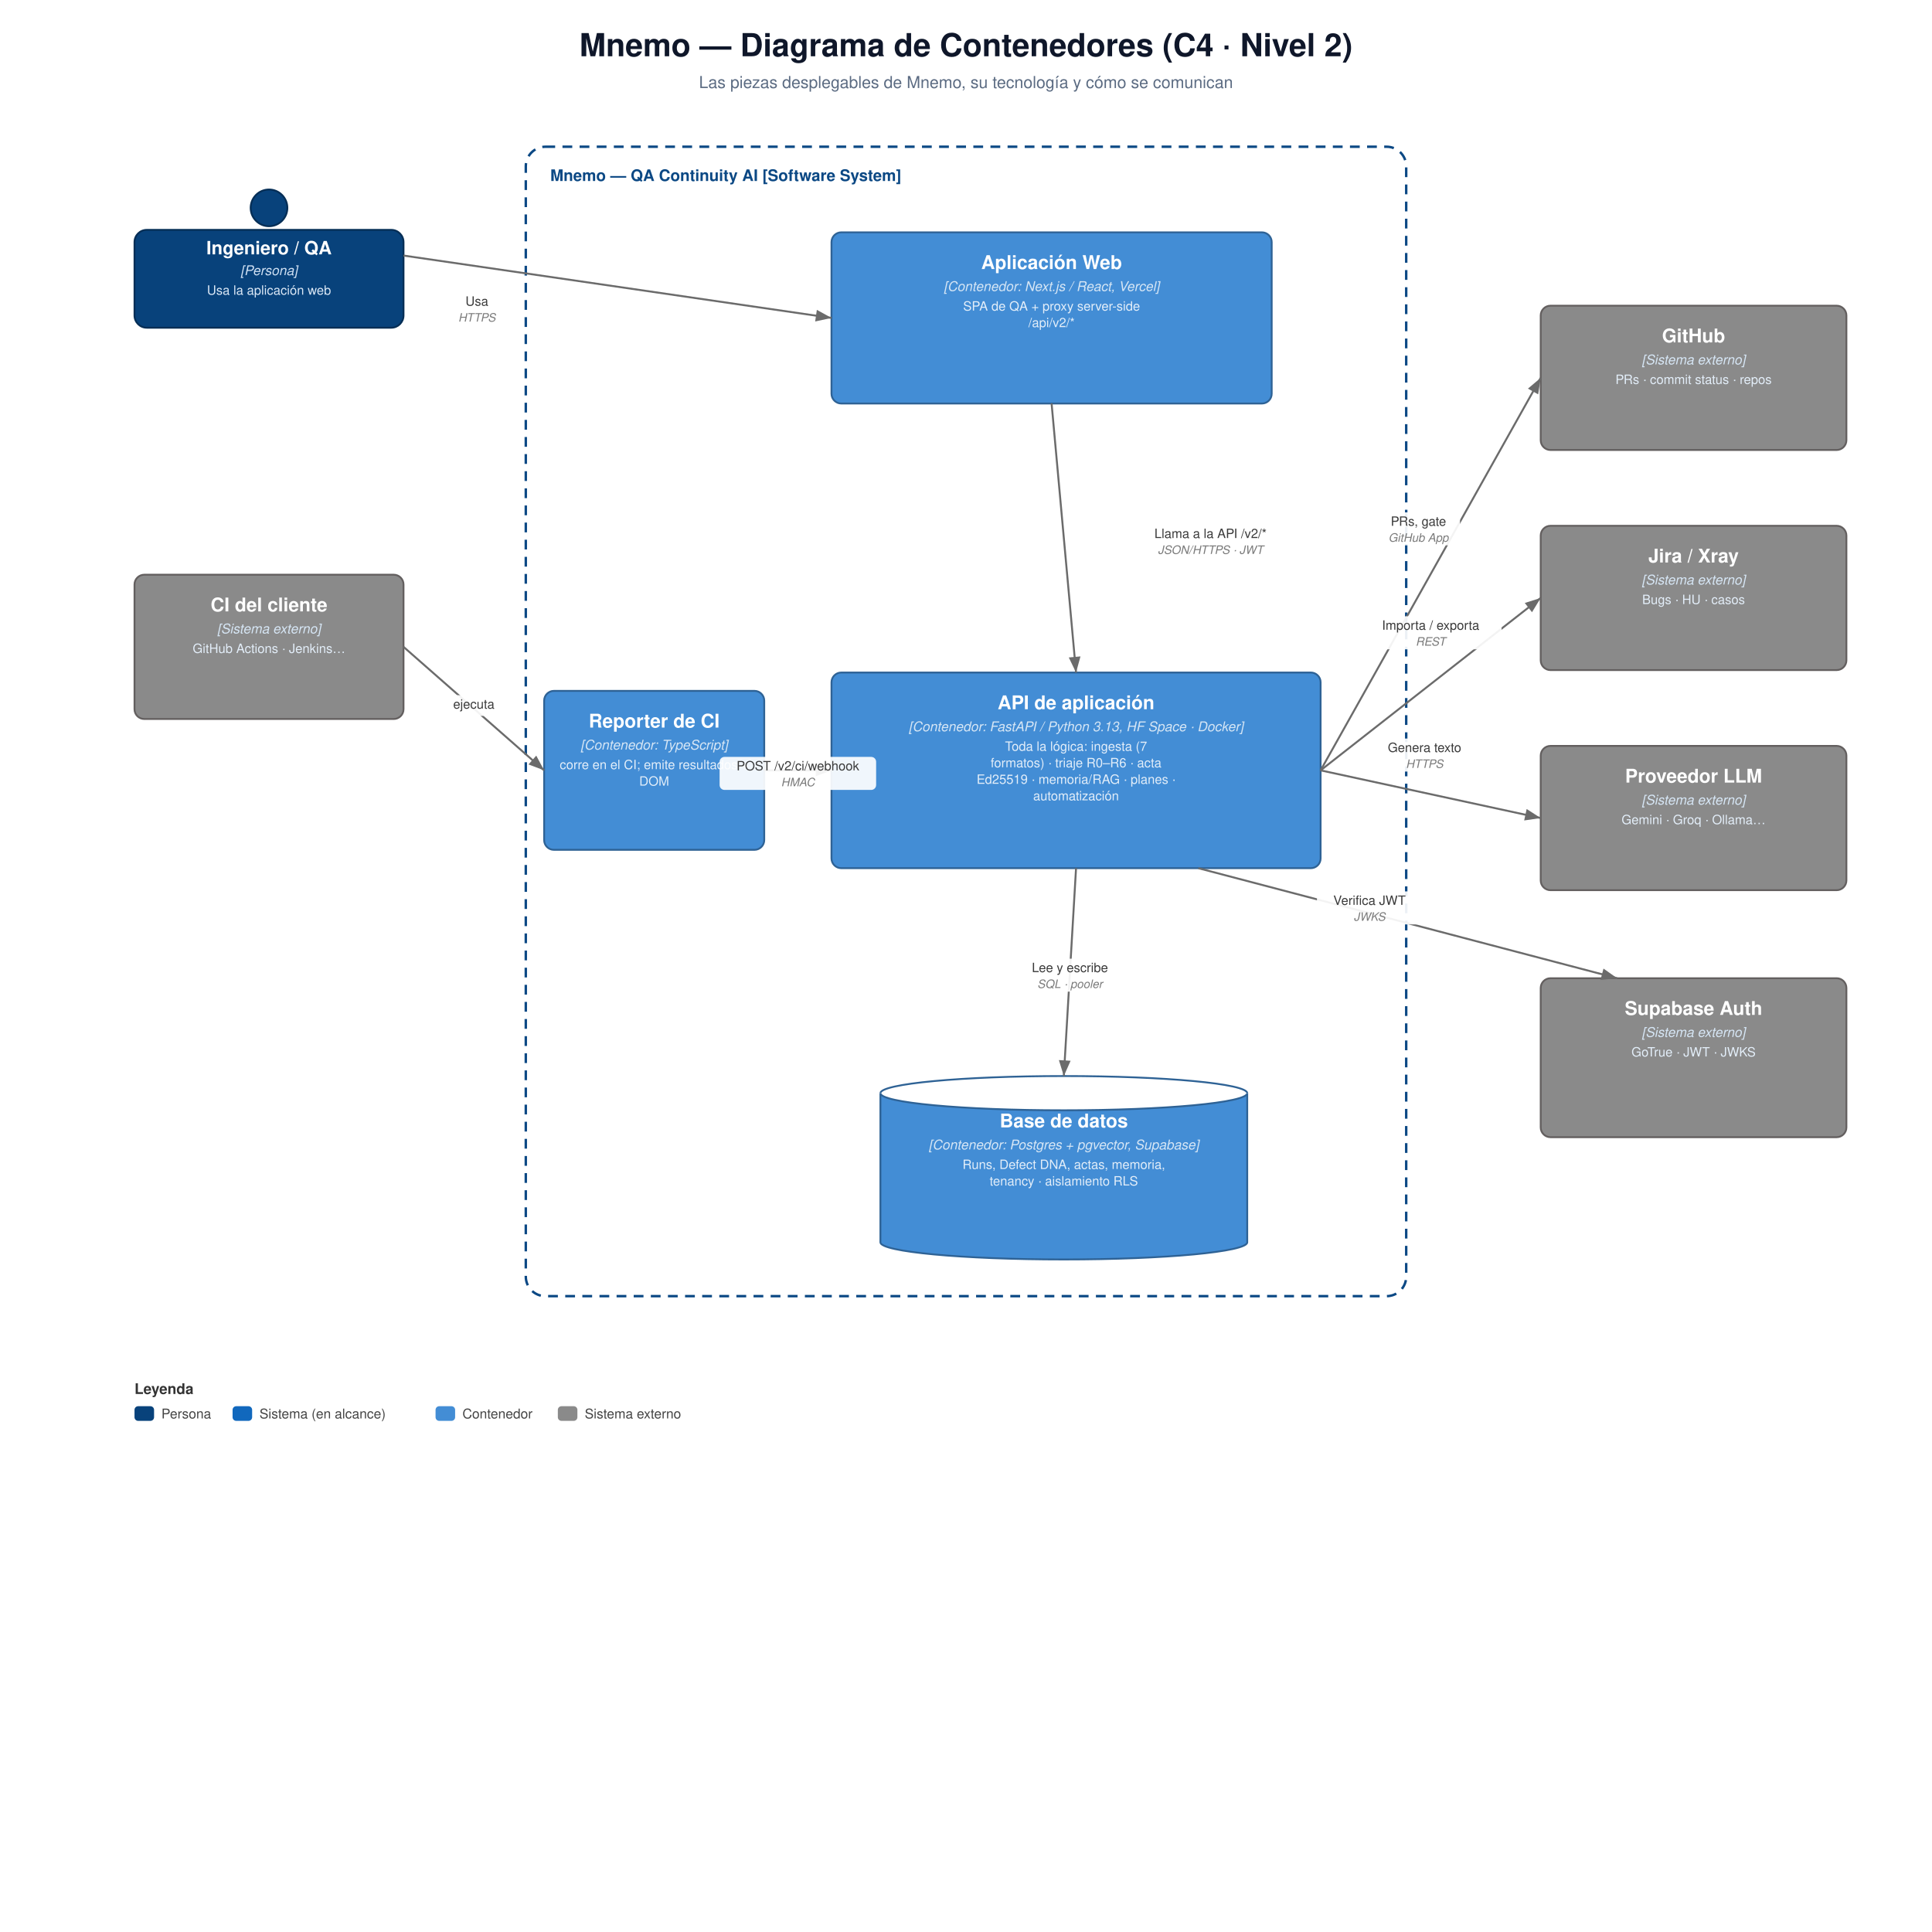
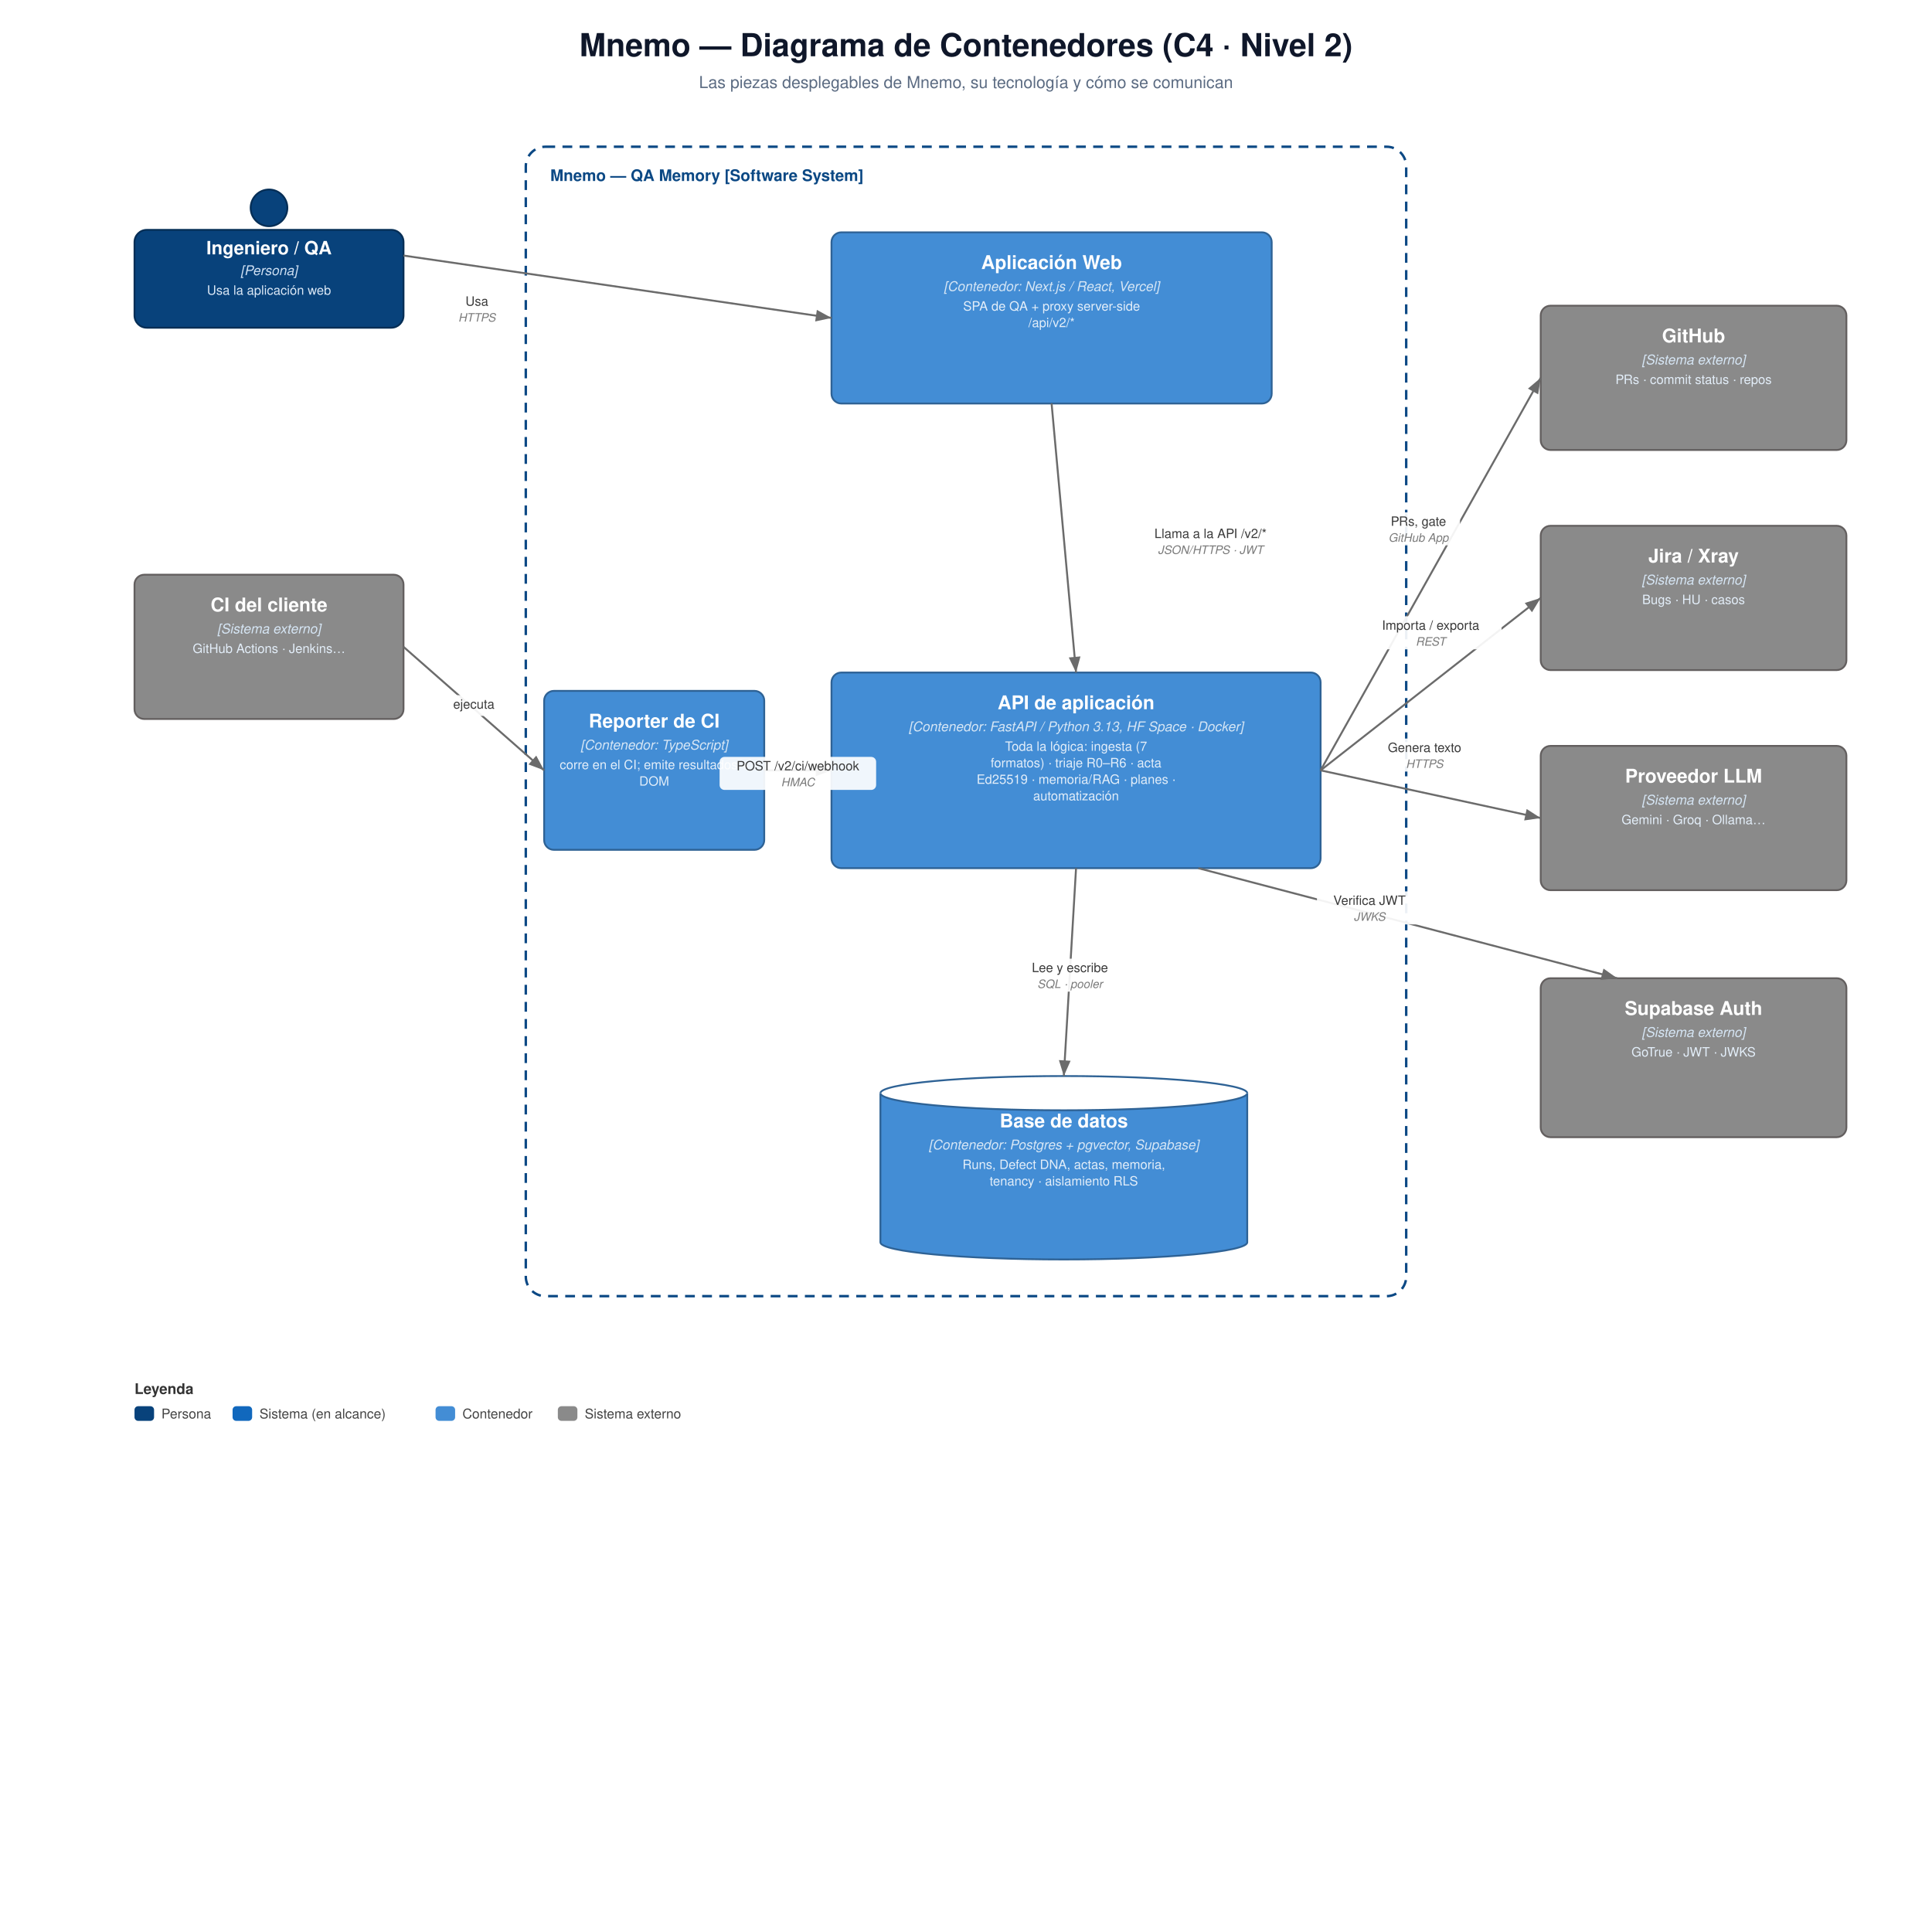
<svg xmlns="http://www.w3.org/2000/svg" width="3160" height="3160" viewBox="0 0 1580 1580">
  <defs>
    <marker id="arr" markerWidth="10" markerHeight="10" refX="8" refY="3" orient="auto">
      <path d="M0,0 L8,3 L0,6 Z" fill="#6b6b6b" />
    </marker>
    <style>text{font-family:"Helvetica Neue",Helvetica,Arial,sans-serif}</style>
  </defs>
  <rect x="0" y="0" width="1580" height="1580" fill="#ffffff" />
  <text x="790.0" y="46" font-size="26" fill="#0f172a" font-weight="700" text-anchor="middle">Mnemo — Diagrama de Contenedores (C4 · Nivel 2)</text>
  <text x="790.0" y="72" font-size="13.5" fill="#5b6b82" font-weight="400" text-anchor="middle">Las piezas desplegables de Mnemo, su tecnología y cómo se comunican</text>
  <rect x="430" y="120" width="720" height="940" rx="16" fill="none" stroke="#0b4884" stroke-width="2" stroke-dasharray="8 6" />
-   <text x="450" y="148" font-size="13" fill="#0b4884" font-weight="700" text-anchor="start">Mnemo — QA Continuity AI  [Software System]</text>
+   <text x="450" y="148" font-size="13" fill="#0b4884" font-weight="700" text-anchor="start">Mnemo — QA Memory  [Software System]</text>
  <circle cx="220.0" cy="170" r="15" fill="#08427b" stroke="#052e56" stroke-width="1.5" />
  <rect x="110" y="188" width="220" height="80" rx="10" fill="#08427b" stroke="#052e56" stroke-width="1.5" />
  <text x="220.0" y="208" font-size="15" fill="#ffffff" font-weight="700" text-anchor="middle">Ingeniero / QA</text>
  <text x="220.0" y="225" font-size="11" fill="#cfe0f3" font-weight="400" text-anchor="middle" font-style="italic">[Persona]</text>
  <text x="220.0" y="241" font-size="10.5" fill="#dbe8f6" font-weight="400" text-anchor="middle">Usa la aplicación web</text>
  <rect x="110" y="470" width="220" height="118" rx="8" fill="#8a8a8a" stroke="#635f5f" stroke-width="1.5" />
  <text x="220.0" y="500" font-size="15.5" fill="#ffffff" font-weight="700" text-anchor="middle">CI del cliente</text>
  <text x="220.0" y="518" font-size="11" fill="#d6e6f5" font-weight="400" text-anchor="middle" font-style="italic">[Sistema externo]</text>
  <text x="220.0" y="534" font-size="10.5" fill="#e3eef9" font-weight="400" text-anchor="middle">GitHub Actions · Jenkins…</text>
  <rect x="1260" y="250" width="250" height="118" rx="8" fill="#8a8a8a" stroke="#635f5f" stroke-width="1.5" />
  <text x="1385.0" y="280" font-size="15.5" fill="#ffffff" font-weight="700" text-anchor="middle">GitHub</text>
  <text x="1385.0" y="298" font-size="11" fill="#d6e6f5" font-weight="400" text-anchor="middle" font-style="italic">[Sistema externo]</text>
  <text x="1385.0" y="314" font-size="10.5" fill="#e3eef9" font-weight="400" text-anchor="middle">PRs · commit status · repos</text>
  <rect x="1260" y="430" width="250" height="118" rx="8" fill="#8a8a8a" stroke="#635f5f" stroke-width="1.5" />
  <text x="1385.0" y="460" font-size="15.5" fill="#ffffff" font-weight="700" text-anchor="middle">Jira / Xray</text>
  <text x="1385.0" y="478" font-size="11" fill="#d6e6f5" font-weight="400" text-anchor="middle" font-style="italic">[Sistema externo]</text>
  <text x="1385.0" y="494" font-size="10.5" fill="#e3eef9" font-weight="400" text-anchor="middle">Bugs · HU · casos</text>
  <rect x="1260" y="610" width="250" height="118" rx="8" fill="#8a8a8a" stroke="#635f5f" stroke-width="1.5" />
  <text x="1385.0" y="640" font-size="15.5" fill="#ffffff" font-weight="700" text-anchor="middle">Proveedor LLM</text>
  <text x="1385.0" y="658" font-size="11" fill="#d6e6f5" font-weight="400" text-anchor="middle" font-style="italic">[Sistema externo]</text>
  <text x="1385.0" y="674" font-size="10.5" fill="#e3eef9" font-weight="400" text-anchor="middle">Gemini · Groq · Ollama…</text>
  <rect x="1260" y="800" width="250" height="130" rx="8" fill="#8a8a8a" stroke="#635f5f" stroke-width="1.5" />
  <text x="1385.0" y="830" font-size="15.5" fill="#ffffff" font-weight="700" text-anchor="middle">Supabase Auth</text>
  <text x="1385.0" y="848" font-size="11" fill="#d6e6f5" font-weight="400" text-anchor="middle" font-style="italic">[Sistema externo]</text>
  <text x="1385.0" y="864" font-size="10.5" fill="#e3eef9" font-weight="400" text-anchor="middle">GoTrue · JWT · JWKS</text>
  <rect x="680" y="190" width="360" height="140" rx="8" fill="#438dd5" stroke="#2e6295" stroke-width="1.5" />
  <text x="860.0" y="220" font-size="15.5" fill="#ffffff" font-weight="700" text-anchor="middle">Aplicación Web</text>
  <text x="860.0" y="238" font-size="11" fill="#d6e6f5" font-weight="400" text-anchor="middle" font-style="italic">[Contenedor: Next.js / React, Vercel]</text>
  <text x="860.0" y="254" font-size="10.5" fill="#e3eef9" font-weight="400" text-anchor="middle">SPA de QA + proxy server-side</text>
  <text x="860.0" y="267.5" font-size="10.5" fill="#e3eef9" font-weight="400" text-anchor="middle">/api/v2/*</text>
  <rect x="445" y="565" width="180" height="130" rx="8" fill="#438dd5" stroke="#2e6295" stroke-width="1.5" />
  <text x="535.0" y="595" font-size="15.5" fill="#ffffff" font-weight="700" text-anchor="middle">Reporter de CI</text>
  <text x="535.0" y="613" font-size="11" fill="#d6e6f5" font-weight="400" text-anchor="middle" font-style="italic">[Contenedor: TypeScript]</text>
  <text x="535.0" y="629" font-size="10.5" fill="#e3eef9" font-weight="400" text-anchor="middle">corre en el CI; emite resultados +</text>
  <text x="535.0" y="642.5" font-size="10.5" fill="#e3eef9" font-weight="400" text-anchor="middle">DOM</text>
  <rect x="680" y="550" width="400" height="160" rx="8" fill="#438dd5" stroke="#2e6295" stroke-width="1.5" />
  <text x="880.0" y="580" font-size="15.5" fill="#ffffff" font-weight="700" text-anchor="middle">API de aplicación</text>
  <text x="880.0" y="598" font-size="11" fill="#d6e6f5" font-weight="400" text-anchor="middle" font-style="italic">[Contenedor: FastAPI / Python 3.13, HF Space · Docker]</text>
  <text x="880.0" y="614" font-size="10.5" fill="#e3eef9" font-weight="400" text-anchor="middle">Toda la lógica: ingesta (7</text>
  <text x="880.0" y="627.5" font-size="10.5" fill="#e3eef9" font-weight="400" text-anchor="middle">formatos) · triaje R0–R6 · acta</text>
  <text x="880.0" y="641.0" font-size="10.5" fill="#e3eef9" font-weight="400" text-anchor="middle">Ed25519 · memoria/RAG · planes ·</text>
  <text x="880.0" y="654.5" font-size="10.5" fill="#e3eef9" font-weight="400" text-anchor="middle">automatización</text>
  <path d="M720,894 a150.0,14 0 0 0 300,0 v122 a150.0,14 0 0 1 -300,0 Z" fill="#438dd5" stroke="#2e6295" stroke-width="1.5" />
  <path d="M720,894 a150.0,14 0 0 1 300,0" fill="none" stroke="#2e6295" stroke-width="1.5" />
  <text x="870.0" y="922" font-size="15.5" fill="#ffffff" font-weight="700" text-anchor="middle">Base de datos</text>
  <text x="870.0" y="940" font-size="11" fill="#d6e6f5" font-weight="400" text-anchor="middle" font-style="italic">[Contenedor: Postgres + pgvector, Supabase]</text>
  <text x="870.0" y="956" font-size="10.5" fill="#e3eef9" font-weight="400" text-anchor="middle">Runs, Defect DNA, actas, memoria,</text>
  <text x="870.0" y="969.5" font-size="10.5" fill="#e3eef9" font-weight="400" text-anchor="middle">tenancy · aislamiento RLS</text>
  <line x1="330" y1="209.0" x2="680" y2="260.0" stroke="#6b6b6b" stroke-width="1.6" stroke-dasharray="1 0" marker-end="url(#arr)" />
  <rect x="374.0" y="239" width="32.0" height="27" rx="4" fill="#ffffff" opacity="0.92" />
  <text x="390" y="250" font-size="10.5" fill="#3a3a3a" font-weight="500" text-anchor="middle">Usa</text>
  <text x="390" y="263" font-size="9.5" fill="#7a7a7a" font-weight="400" text-anchor="middle" font-style="italic" font-family="ui-monospace,Menlo,monospace">HTTPS</text>
  <line x1="860.0" y1="330" x2="880.0" y2="550" stroke="#6b6b6b" stroke-width="1.6" stroke-dasharray="1 0" marker-end="url(#arr)" />
  <rect x="923.0" y="429" width="134.0" height="27" rx="4" fill="#ffffff" opacity="0.92" />
  <text x="990.0" y="440" font-size="10.5" fill="#3a3a3a" font-weight="500" text-anchor="middle">Llama a la API /v2/*</text>
  <text x="990.0" y="453" font-size="9.5" fill="#7a7a7a" font-weight="400" text-anchor="middle" font-style="italic" font-family="ui-monospace,Menlo,monospace">JSON/HTTPS · JWT</text>
  <line x1="330" y1="529.0" x2="445" y2="630.0" stroke="#6b6b6b" stroke-width="1.6" stroke-dasharray="1 0" marker-end="url(#arr)" />
  <rect x="359.5" y="568.5" width="56.0" height="17" rx="4" fill="#ffffff" opacity="0.92" />
  <text x="387.5" y="579.5" font-size="10.5" fill="#3a3a3a" font-weight="500" text-anchor="middle">ejecuta</text>
  <line x1="625" y1="630.0" x2="680" y2="630.0" stroke="#6b6b6b" stroke-width="1.6" stroke-dasharray="1 0" marker-end="url(#arr)" />
  <rect x="588.5" y="619.0" width="128.0" height="27" rx="4" fill="#ffffff" opacity="0.92" />
  <text x="652.5" y="630.0" font-size="10.5" fill="#3a3a3a" font-weight="500" text-anchor="middle">POST /v2/ci/webhook</text>
  <text x="652.5" y="643.0" font-size="9.5" fill="#7a7a7a" font-weight="400" text-anchor="middle" font-style="italic" font-family="ui-monospace,Menlo,monospace">HMAC</text>
  <line x1="880.0" y1="710" x2="870.0" y2="880" stroke="#6b6b6b" stroke-width="1.6" stroke-dasharray="1 0" marker-end="url(#arr)" />
  <rect x="829.0" y="784.0" width="92.0" height="27" rx="4" fill="#ffffff" opacity="0.92" />
  <text x="875.0" y="795.0" font-size="10.5" fill="#3a3a3a" font-weight="500" text-anchor="middle">Lee y escribe</text>
  <text x="875.0" y="808.0" font-size="9.5" fill="#7a7a7a" font-weight="400" text-anchor="middle" font-style="italic" font-family="ui-monospace,Menlo,monospace">SQL · pooler</text>
  <line x1="1080" y1="630.0" x2="1260" y2="309.0" stroke="#6b6b6b" stroke-width="1.6" stroke-dasharray="1 0" marker-end="url(#arr)" />
  <rect x="1126.0" y="419" width="68.0" height="27" rx="4" fill="#ffffff" opacity="0.92" />
  <text x="1160" y="430" font-size="10.5" fill="#3a3a3a" font-weight="500" text-anchor="middle">PRs, gate</text>
  <text x="1160" y="443" font-size="9.5" fill="#7a7a7a" font-weight="400" text-anchor="middle" font-style="italic" font-family="ui-monospace,Menlo,monospace">GitHub App</text>
  <line x1="1080" y1="630.0" x2="1260" y2="489.0" stroke="#6b6b6b" stroke-width="1.6" stroke-dasharray="1 0" marker-end="url(#arr)" />
  <rect x="1112.0" y="504" width="116.0" height="27" rx="4" fill="#ffffff" opacity="0.92" />
  <text x="1170" y="515" font-size="10.5" fill="#3a3a3a" font-weight="500" text-anchor="middle">Importa / exporta</text>
  <text x="1170" y="528" font-size="9.5" fill="#7a7a7a" font-weight="400" text-anchor="middle" font-style="italic" font-family="ui-monospace,Menlo,monospace">REST</text>
  <line x1="1080" y1="630.0" x2="1260" y2="669.0" stroke="#6b6b6b" stroke-width="1.6" stroke-dasharray="1 0" marker-end="url(#arr)" />
  <rect x="1122.0" y="604" width="86.0" height="27" rx="4" fill="#ffffff" opacity="0.92" />
  <text x="1165" y="615" font-size="10.5" fill="#3a3a3a" font-weight="500" text-anchor="middle">Genera texto</text>
  <text x="1165" y="628" font-size="9.5" fill="#7a7a7a" font-weight="400" text-anchor="middle" font-style="italic" font-family="ui-monospace,Menlo,monospace">HTTPS</text>
  <line x1="980.0" y1="710" x2="1322.5" y2="800" stroke="#6b6b6b" stroke-width="1.6" stroke-dasharray="1 0" marker-end="url(#arr)" />
  <rect x="1077.0" y="729" width="86.0" height="27" rx="4" fill="#ffffff" opacity="0.92" />
  <text x="1120" y="740" font-size="10.5" fill="#3a3a3a" font-weight="500" text-anchor="middle">Verifica JWT</text>
  <text x="1120" y="753" font-size="9.5" fill="#7a7a7a" font-weight="400" text-anchor="middle" font-style="italic" font-family="ui-monospace,Menlo,monospace">JWKS</text>
  <text x="110" y="1140" font-size="12" fill="#333" font-weight="700" text-anchor="start">Leyenda</text>
  <rect x="110" y="1150" width="16" height="12" rx="3" fill="#08427b" />
  <text x="132" y="1160" font-size="11" fill="#444" font-weight="500" text-anchor="start">Persona</text>
  <rect x="190.2" y="1150" width="16" height="12" rx="3" fill="#1168bd" />
  <text x="212.2" y="1160" font-size="11" fill="#444" font-weight="500" text-anchor="start">Sistema (en alcance)</text>
  <rect x="356.2" y="1150" width="16" height="12" rx="3" fill="#438dd5" />
  <text x="378.2" y="1160" font-size="11" fill="#444" font-weight="500" text-anchor="start">Contenedor</text>
  <rect x="456.2" y="1150" width="16" height="12" rx="3" fill="#8a8a8a" />
  <text x="478.2" y="1160" font-size="11" fill="#444" font-weight="500" text-anchor="start">Sistema externo</text>
</svg>
